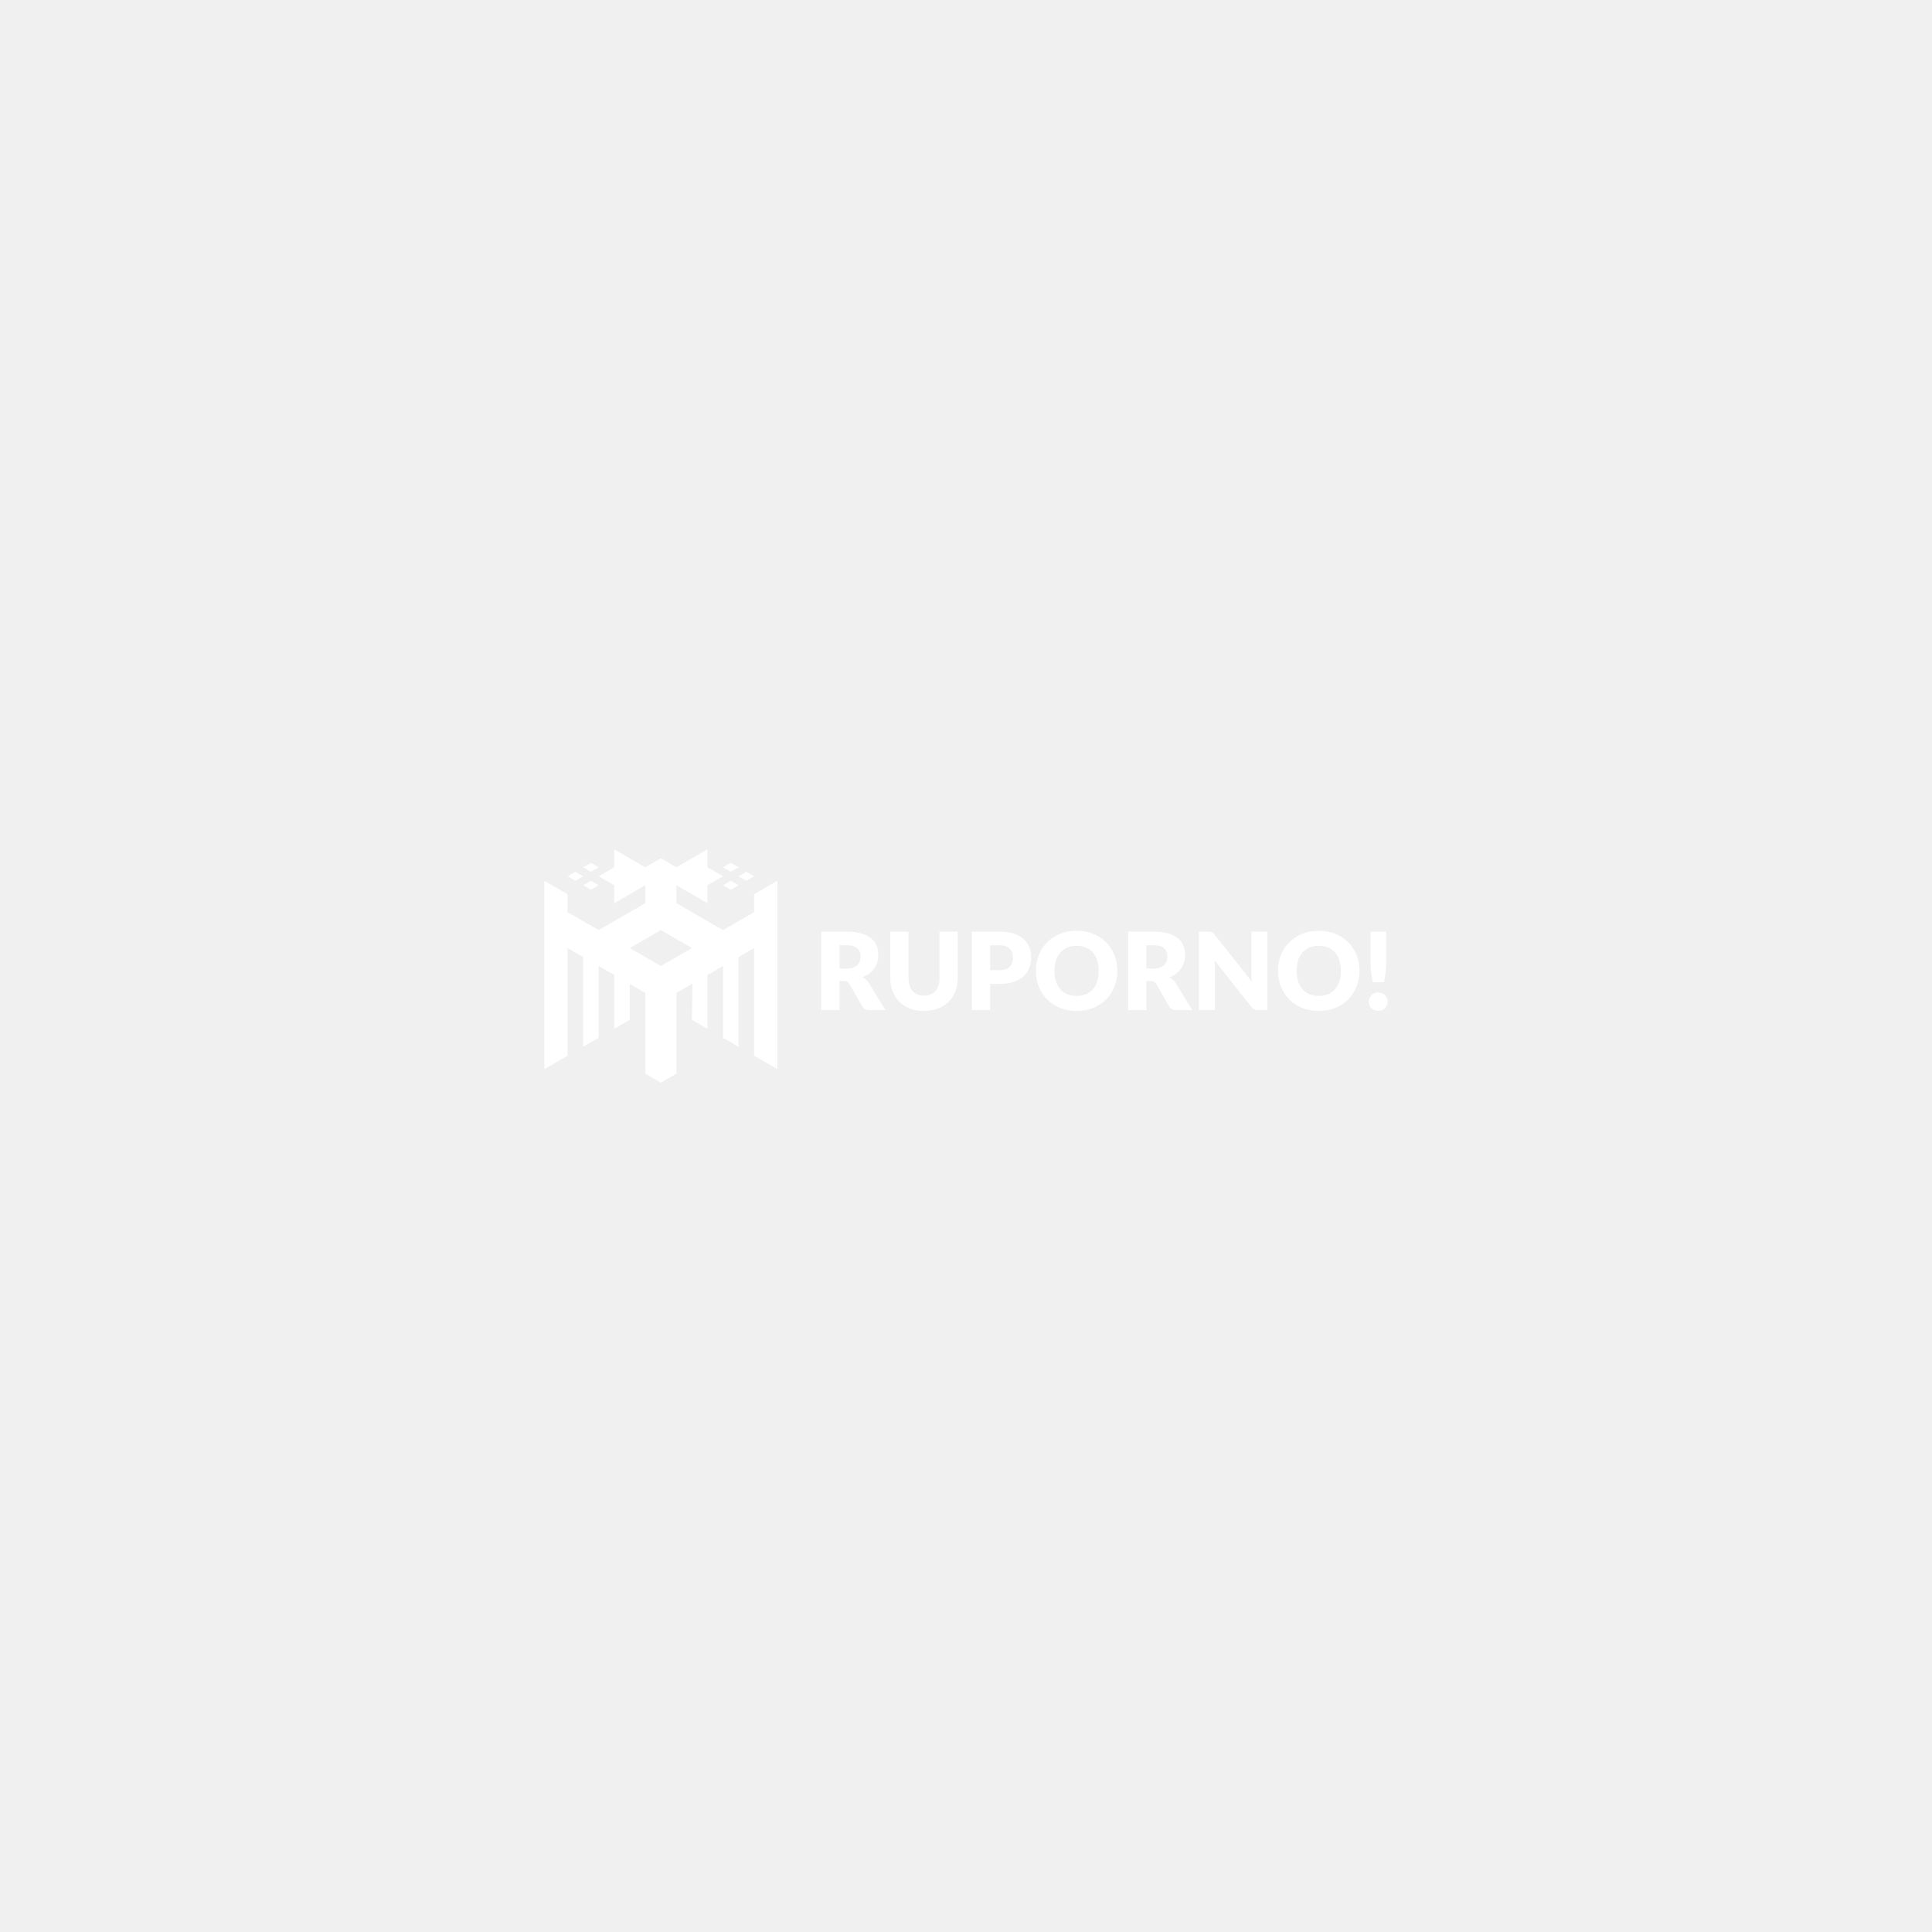
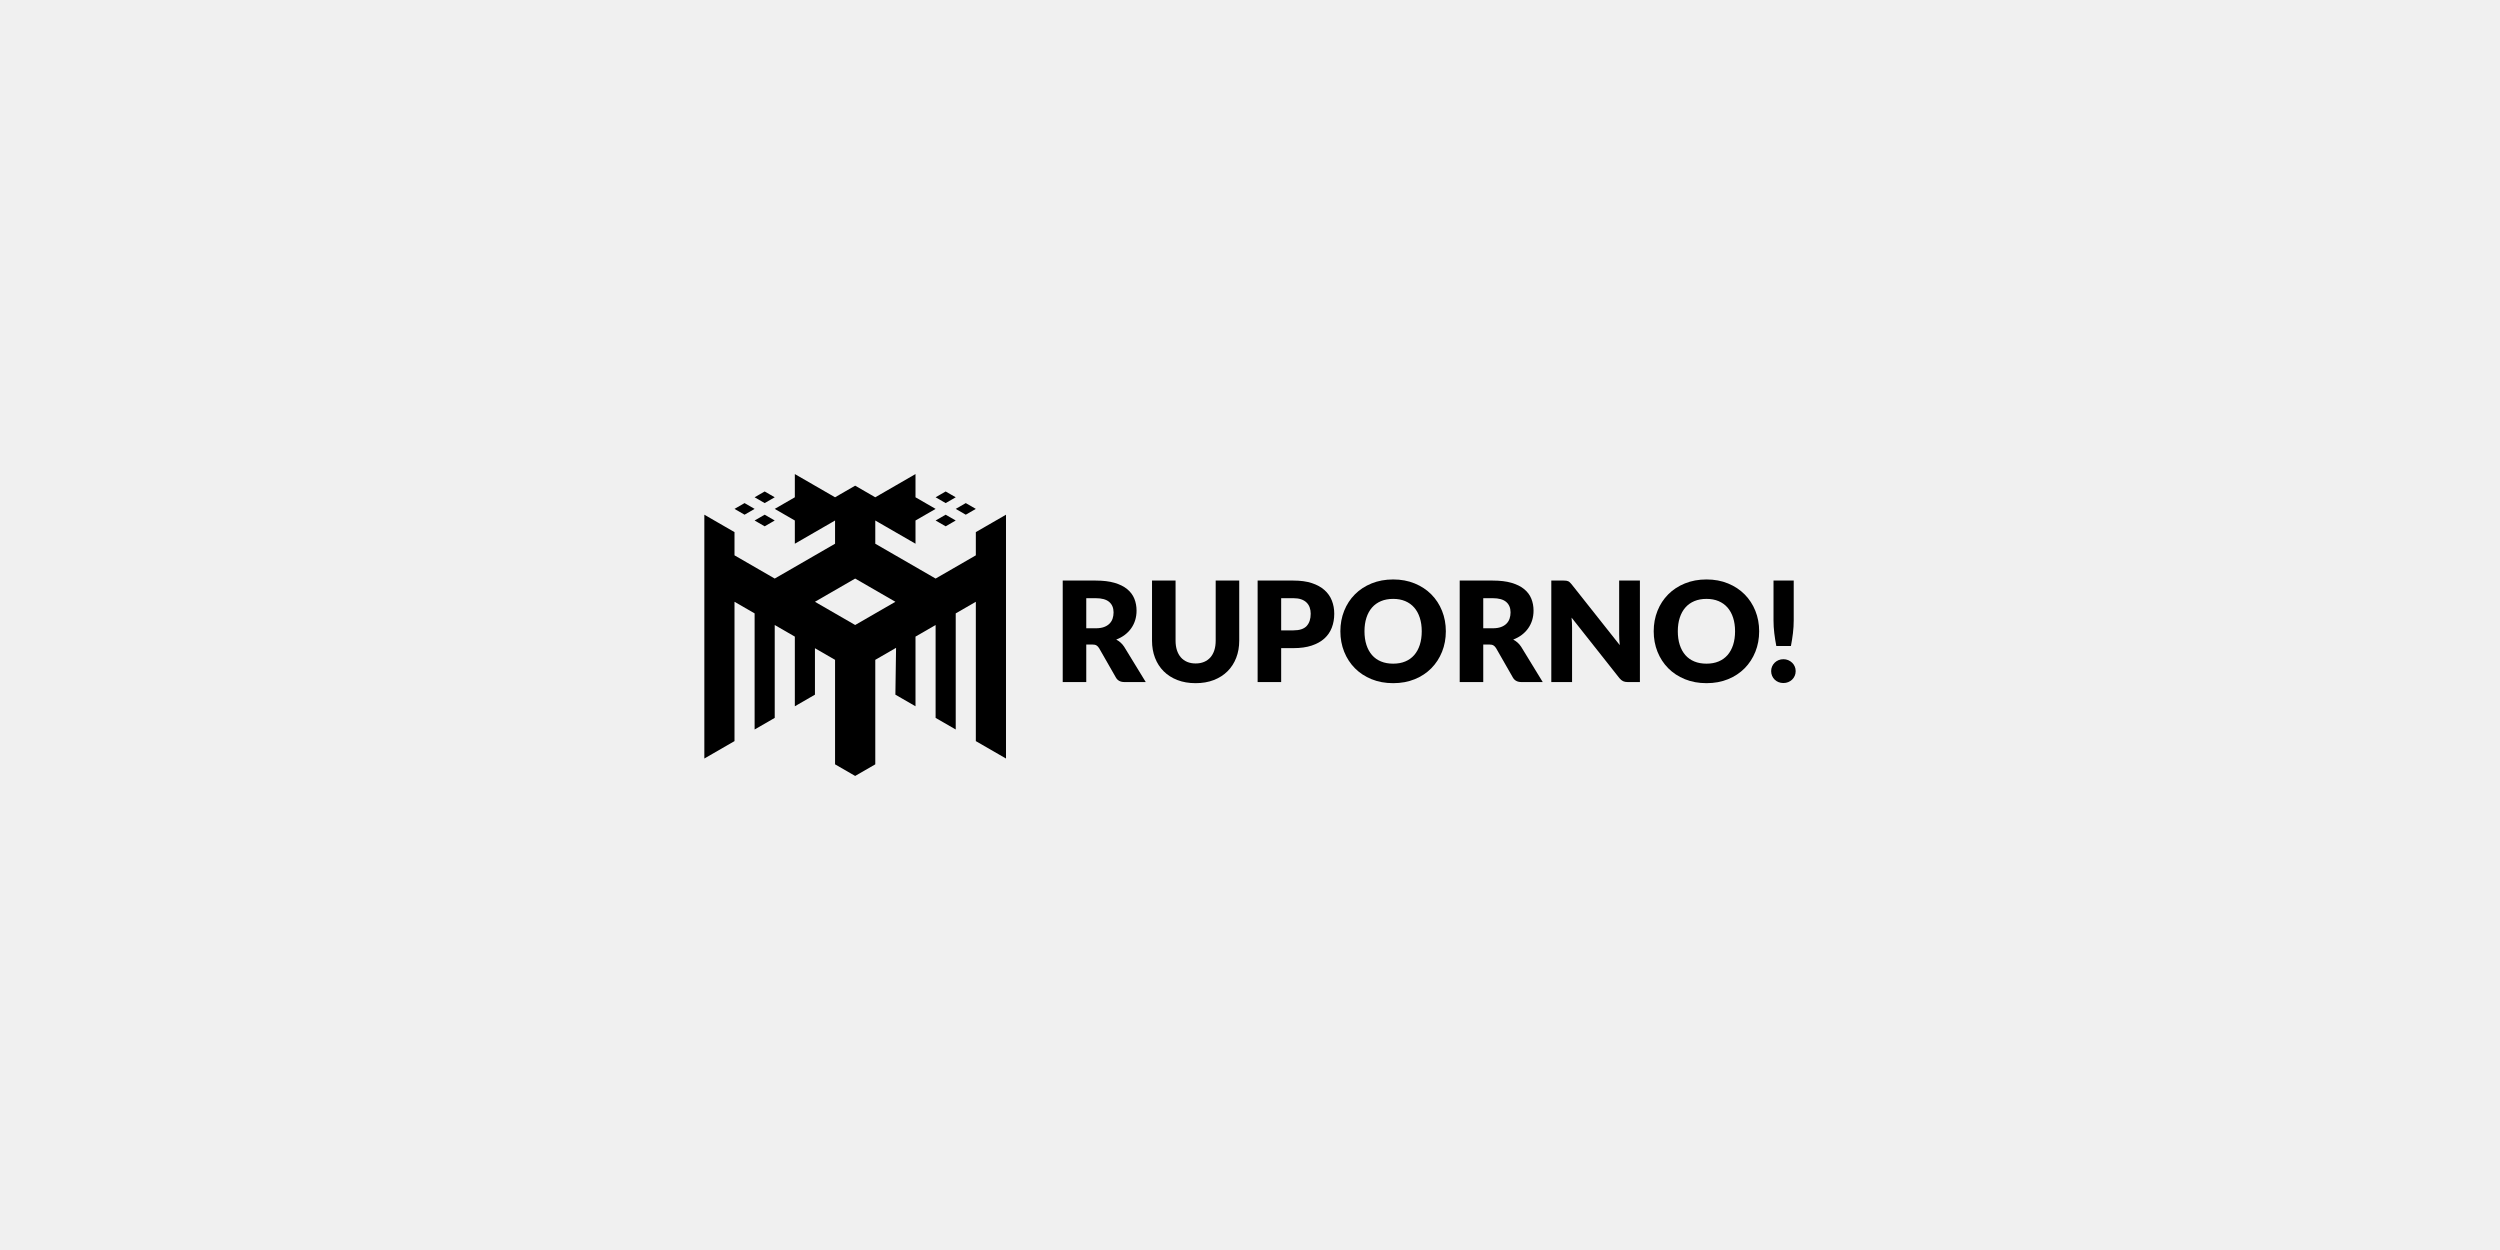
- <svg xmlns="http://www.w3.org/2000/svg" width="100%" height="100%" viewBox="0 0 600 600" version="1.1" xml:space="preserve" style="fill-rule:evenodd;clip-rule:evenodd;stroke-linejoin:round;stroke-miterlimit:2;">
-   <rect id="logo-ruporno" x="0" y="0" width="600" height="600" style="fill:none;" />
-   <g id="logo-ruporno1">
-     <g>
-       <g>
-         <path d="M262.98,300.787c0.769,0 1.424,-0.096 1.964,-0.292c0.541,-0.195 0.984,-0.465 1.33,-0.81c0.344,-0.347 0.596,-0.749 0.752,-1.213c0.156,-0.461 0.234,-0.962 0.234,-1.496c0,-1.07 -0.349,-1.907 -1.045,-2.508c-0.697,-0.601 -1.775,-0.902 -3.235,-0.902l-2.274,0l0,7.221l2.274,0Zm12.004,12.907l-5.116,0c-0.947,0 -1.628,-0.356 -2.04,-1.07l-4.046,-7.072c-0.189,-0.3 -0.401,-0.521 -0.635,-0.659c-0.234,-0.139 -0.568,-0.209 -1.003,-0.209l-1.438,0l0,9.01l-5.651,0l0,-24.359l7.925,0c1.761,0 3.262,0.181 4.505,0.544c1.242,0.363 2.258,0.866 3.044,1.513c0.785,0.646 1.356,1.41 1.713,2.29c0.357,0.881 0.534,1.84 0.534,2.876c0,0.792 -0.105,1.538 -0.317,2.24c-0.212,0.703 -0.524,1.351 -0.936,1.947c-0.413,0.597 -0.922,1.129 -1.531,1.598c-0.607,0.467 -1.305,0.852 -2.097,1.153c0.368,0.191 0.714,0.426 1.037,0.711c0.322,0.284 0.612,0.62 0.869,1.011l5.183,8.476Z" style="fill:#fff;fill-rule:nonzero;" />
-         <path d="M286.953,309.231c0.758,0 1.436,-0.126 2.032,-0.377c0.596,-0.251 1.101,-0.61 1.513,-1.078c0.413,-0.468 0.727,-1.04 0.944,-1.714c0.218,-0.674 0.326,-1.439 0.326,-2.299l0,-14.428l5.651,0l0,14.428c0,1.495 -0.243,2.865 -0.727,4.113c-0.484,1.248 -1.178,2.324 -2.082,3.227c-0.902,0.902 -2,1.604 -3.293,2.106c-1.293,0.502 -2.747,0.752 -4.364,0.752c-1.626,0 -3.087,-0.25 -4.379,-0.752c-1.293,-0.502 -2.391,-1.204 -3.294,-2.106c-0.903,-0.903 -1.594,-1.979 -2.073,-3.227c-0.479,-1.248 -0.719,-2.618 -0.719,-4.113l0,-14.428l5.651,0l0,14.411c0,0.859 0.108,1.625 0.326,2.299c0.217,0.675 0.532,1.249 0.945,1.723c0.411,0.473 0.916,0.835 1.512,1.086c0.597,0.251 1.274,0.377 2.031,0.377Z" style="fill:#fff;fill-rule:nonzero;" />
-         <path d="M310.426,301.289c1.472,0 2.53,-0.351 3.176,-1.053c0.647,-0.703 0.971,-1.682 0.971,-2.943c0,-0.556 -0.084,-1.063 -0.252,-1.521c-0.167,-0.457 -0.42,-0.85 -0.76,-1.178c-0.34,-0.33 -0.769,-0.582 -1.287,-0.761c-0.518,-0.179 -1.135,-0.267 -1.848,-0.267l-2.943,0l0,7.723l2.943,0Zm0,-11.954c1.716,0 3.19,0.203 4.422,0.61c1.232,0.408 2.247,0.968 3.043,1.682c0.797,0.711 1.385,1.554 1.763,2.523c0.38,0.971 0.569,2.019 0.569,3.143c0,1.216 -0.196,2.331 -0.585,3.345c-0.39,1.013 -0.986,1.883 -1.79,2.607c-0.801,0.725 -1.819,1.29 -3.051,1.697c-1.231,0.409 -2.688,0.61 -4.371,0.61l-2.943,0l0,8.142l-5.65,0l0,-24.359l8.593,0Z" style="fill:#fff;fill-rule:nonzero;" />
-         <path d="M341.221,301.507c0,-1.204 -0.158,-2.288 -0.469,-3.252c-0.312,-0.965 -0.761,-1.78 -1.345,-2.448c-0.585,-0.669 -1.301,-1.182 -2.149,-1.54c-0.847,-0.356 -1.811,-0.535 -2.892,-0.535c-1.092,0 -2.064,0.179 -2.918,0.535c-0.852,0.358 -1.571,0.871 -2.156,1.54c-0.585,0.668 -1.033,1.483 -1.346,2.448c-0.311,0.964 -0.467,2.048 -0.467,3.252c0,1.214 0.156,2.304 0.467,3.269c0.313,0.963 0.761,1.779 1.346,2.449c0.585,0.667 1.304,1.178 2.156,1.528c0.854,0.352 1.826,0.527 2.918,0.527c1.081,0 2.045,-0.175 2.892,-0.527c0.848,-0.35 1.564,-0.861 2.149,-1.528c0.584,-0.67 1.033,-1.486 1.345,-2.449c0.311,-0.965 0.469,-2.055 0.469,-3.269Zm5.784,0c0,1.76 -0.303,3.399 -0.911,4.915c-0.608,1.515 -1.463,2.833 -2.566,3.954c-1.104,1.12 -2.433,1.998 -3.988,2.633c-1.555,0.635 -3.28,0.952 -5.174,0.952c-1.895,0 -3.622,-0.317 -5.182,-0.952c-1.561,-0.635 -2.895,-1.513 -4.004,-2.633c-1.109,-1.121 -1.968,-2.439 -2.574,-3.954c-0.609,-1.516 -0.913,-3.155 -0.913,-4.915c0,-1.761 0.304,-3.401 0.913,-4.915c0.606,-1.516 1.465,-2.831 2.574,-3.946c1.109,-1.115 2.443,-1.99 4.004,-2.625c1.56,-0.636 3.287,-0.953 5.182,-0.953c1.894,0 3.619,0.32 5.174,0.962c1.555,0.641 2.884,1.518 3.988,2.633c1.103,1.115 1.958,2.429 2.566,3.944c0.608,1.518 0.911,3.15 0.911,4.9Z" style="fill:#fff;fill-rule:nonzero;" />
-         <path d="M358.257,300.787c0.769,0 1.423,-0.096 1.964,-0.292c0.541,-0.195 0.984,-0.465 1.329,-0.81c0.346,-0.347 0.597,-0.749 0.752,-1.213c0.157,-0.461 0.235,-0.962 0.235,-1.496c0,-1.07 -0.349,-1.907 -1.046,-2.508c-0.696,-0.601 -1.774,-0.902 -3.234,-0.902l-2.274,0l0,7.221l2.274,0Zm12.004,12.907l-5.116,0c-0.947,0 -1.628,-0.356 -2.04,-1.07l-4.046,-7.072c-0.189,-0.3 -0.401,-0.521 -0.635,-0.659c-0.234,-0.139 -0.569,-0.209 -1.003,-0.209l-1.438,0l0,9.01l-5.651,0l0,-24.359l7.925,0c1.761,0 3.262,0.181 4.505,0.544c1.242,0.363 2.257,0.866 3.043,1.513c0.786,0.646 1.357,1.41 1.713,2.29c0.357,0.881 0.536,1.84 0.536,2.876c0,0.792 -0.106,1.538 -0.318,2.24c-0.211,0.703 -0.524,1.351 -0.936,1.947c-0.412,0.597 -0.923,1.129 -1.53,1.598c-0.608,0.467 -1.307,0.852 -2.098,1.153c0.368,0.191 0.713,0.426 1.037,0.711c0.322,0.284 0.612,0.62 0.869,1.011l5.183,8.476Z" style="fill:#fff;fill-rule:nonzero;" />
-         <path d="M393.582,289.335l0,24.359l-2.942,0c-0.435,0 -0.8,-0.07 -1.095,-0.209c-0.296,-0.14 -0.589,-0.382 -0.878,-0.727l-11.486,-14.528c0.045,0.435 0.076,0.855 0.092,1.261c0.018,0.408 0.026,0.791 0.026,1.147l0,13.056l-4.983,0l0,-24.359l2.976,0c0.246,0 0.452,0.011 0.619,0.035c0.166,0.022 0.318,0.063 0.451,0.124c0.134,0.063 0.262,0.148 0.384,0.26c0.123,0.111 0.263,0.261 0.419,0.451l11.585,14.629c-0.056,-0.468 -0.094,-0.923 -0.116,-1.363c-0.022,-0.44 -0.034,-0.855 -0.034,-1.246l0,-12.89l4.982,0Z" style="fill:#fff;fill-rule:nonzero;" />
-         <path d="M416.419,301.507c0,-1.204 -0.157,-2.288 -0.468,-3.252c-0.312,-0.965 -0.761,-1.78 -1.345,-2.448c-0.586,-0.669 -1.302,-1.182 -2.149,-1.54c-0.848,-0.356 -1.812,-0.535 -2.892,-0.535c-1.093,0 -2.065,0.179 -2.918,0.535c-0.853,0.358 -1.571,0.871 -2.157,1.54c-0.585,0.668 -1.033,1.483 -1.345,2.448c-0.312,0.964 -0.468,2.048 -0.468,3.252c0,1.214 0.156,2.304 0.468,3.269c0.312,0.963 0.76,1.779 1.345,2.449c0.586,0.667 1.304,1.178 2.157,1.528c0.853,0.352 1.825,0.527 2.918,0.527c1.08,0 2.044,-0.175 2.892,-0.527c0.847,-0.35 1.563,-0.861 2.149,-1.528c0.584,-0.67 1.033,-1.486 1.345,-2.449c0.311,-0.965 0.468,-2.055 0.468,-3.269Zm5.784,0c0,1.76 -0.303,3.399 -0.911,4.915c-0.608,1.515 -1.462,2.833 -2.566,3.954c-1.104,1.12 -2.432,1.998 -3.988,2.633c-1.554,0.635 -3.279,0.952 -5.173,0.952c-1.896,0 -3.623,-0.317 -5.182,-0.952c-1.561,-0.635 -2.896,-1.513 -4.006,-2.633c-1.108,-1.121 -1.967,-2.439 -2.574,-3.954c-0.607,-1.516 -0.911,-3.155 -0.911,-4.915c0,-1.761 0.304,-3.401 0.911,-4.915c0.607,-1.516 1.466,-2.831 2.574,-3.946c1.11,-1.115 2.445,-1.99 4.006,-2.625c1.559,-0.636 3.286,-0.953 5.182,-0.953c1.894,0 3.619,0.32 5.173,0.962c1.556,0.641 2.884,1.518 3.988,2.633c1.104,1.115 1.958,2.429 2.566,3.944c0.608,1.518 0.911,3.15 0.911,4.9Z" style="fill:#fff;fill-rule:nonzero;" />
-         <path d="M430.496,289.335l0,9.563c0,1.025 -0.061,2.044 -0.185,3.052c-0.122,1.009 -0.283,2.036 -0.484,3.084l-3.511,0c-0.201,-1.048 -0.362,-2.075 -0.485,-3.084c-0.122,-1.008 -0.184,-2.027 -0.184,-3.052l0,-9.563l4.849,0Zm-5.417,21.736c0,-0.403 0.076,-0.775 0.225,-1.122c0.151,-0.345 0.357,-0.646 0.62,-0.903c0.261,-0.256 0.57,-0.459 0.926,-0.61c0.358,-0.151 0.748,-0.226 1.171,-0.226c0.413,0 0.798,0.075 1.154,0.226c0.357,0.151 0.669,0.354 0.935,0.61c0.269,0.257 0.478,0.558 0.628,0.903c0.151,0.347 0.226,0.719 0.226,1.122c0,0.4 -0.075,0.775 -0.226,1.127c-0.15,0.35 -0.359,0.655 -0.628,0.911c-0.266,0.257 -0.578,0.458 -0.935,0.602c-0.356,0.145 -0.741,0.217 -1.154,0.217c-0.423,0 -0.813,-0.072 -1.171,-0.217c-0.356,-0.144 -0.665,-0.345 -0.926,-0.602c-0.263,-0.256 -0.469,-0.561 -0.62,-0.911c-0.149,-0.352 -0.225,-0.727 -0.225,-1.127Z" style="fill:#fff;fill-rule:nonzero;" />
+ <svg xmlns="http://www.w3.org/2000/svg" width="100%" height="100%" viewBox="0 0 600 300" version="1.1" xml:space="preserve" style="fill-rule:evenodd;clip-rule:evenodd;stroke-linejoin:round;stroke-miterlimit:2;">
+   <g transform="matrix(1,0,0,1,-7150,0)">
+     <g id="logo-ruporno" transform="matrix(1,0,0,0.5,0,0)">
+       <rect x="7150" y="0" width="600" height="600" style="fill:none;" />
+       <g transform="matrix(1,0,0,2,0,-300)">
+         <g transform="matrix(1,0,0,1,0,7.23056)">
+           <g transform="matrix(0.92142,0,0,0.92142,7288.58,240.525)">
+             <path d="M135.006,57.554C135.84,57.554 136.551,57.45 137.137,57.237C137.724,57.026 138.205,56.733 138.58,56.358C138.954,55.982 139.227,55.545 139.396,55.042C139.566,54.541 139.65,53.998 139.65,53.418C139.65,52.257 139.272,51.349 138.516,50.696C137.76,50.044 136.59,49.717 135.006,49.717L132.538,49.717L132.538,57.554L135.006,57.554ZM148.033,71.562L142.481,71.562C141.453,71.562 140.714,71.176 140.267,70.401L135.876,62.725C135.671,62.4 135.441,62.16 135.187,62.01C134.933,61.859 134.57,61.783 134.098,61.783L132.538,61.783L132.538,71.562L126.405,71.562L126.405,45.126L135.006,45.126C136.917,45.126 138.546,45.322 139.895,45.716C141.243,46.11 142.345,46.656 143.198,47.358C144.05,48.059 144.67,48.888 145.057,49.843C145.445,50.799 145.637,51.84 145.637,52.964C145.637,53.824 145.523,54.634 145.293,55.396C145.063,56.158 144.724,56.862 144.277,57.509C143.829,58.157 143.276,58.734 142.616,59.243C141.957,59.75 141.199,60.168 140.34,60.494C140.739,60.701 141.114,60.957 141.465,61.266C141.815,61.574 142.129,61.939 142.408,62.363L148.033,71.562Z" style="fill-rule:nonzero;" />
+           </g>
+           <g transform="matrix(0.92142,0,0,0.92142,7288.58,240.792)">
+             <path d="M161.023,66.428C161.846,66.428 162.581,66.292 163.228,66.019C163.875,65.747 164.423,65.357 164.87,64.849C165.318,64.341 165.659,63.72 165.895,62.989C166.131,62.258 166.249,61.427 166.249,60.494L166.249,44.836L172.382,44.836L172.382,60.494C172.382,62.116 172.118,63.603 171.593,64.958C171.067,66.312 170.314,67.48 169.333,68.46C168.354,69.439 167.162,70.201 165.759,70.745C164.356,71.29 162.778,71.562 161.023,71.562C159.258,71.562 157.673,71.29 156.27,70.745C154.867,70.201 153.676,69.439 152.696,68.46C151.716,67.48 150.966,66.312 150.446,64.958C149.926,63.603 149.665,62.116 149.665,60.494L149.665,44.836L155.798,44.836L155.798,60.476C155.798,61.408 155.916,62.239 156.152,62.971C156.388,63.703 156.73,64.326 157.178,64.841C157.624,65.354 158.172,65.747 158.819,66.019C159.467,66.292 160.201,66.428 161.023,66.428Z" style="fill-rule:nonzero;" />
+           </g>
+           <g transform="matrix(0.92142,0,0,0.92142,7288.58,240.525)">
+             <path d="M186.498,58.099C188.095,58.099 189.243,57.718 189.945,56.956C190.647,56.193 190.998,55.131 190.998,53.762C190.998,53.159 190.907,52.608 190.725,52.112C190.544,51.616 190.269,51.189 189.9,50.833C189.531,50.475 189.066,50.201 188.503,50.007C187.941,49.813 187.272,49.717 186.498,49.717L183.304,49.717L183.304,58.099L186.498,58.099ZM186.498,45.126C188.36,45.126 189.96,45.346 191.297,45.788C192.634,46.23 193.735,46.838 194.599,47.613C195.464,48.385 196.102,49.3 196.513,50.351C196.925,51.405 197.13,52.542 197.13,53.762C197.13,55.082 196.918,56.292 196.495,57.392C196.072,58.492 195.425,59.436 194.553,60.222C193.683,61.009 192.579,61.622 191.242,62.063C189.906,62.507 188.324,62.725 186.498,62.725L183.304,62.725L183.304,71.562L177.172,71.562L177.172,45.126L186.498,45.126Z" style="fill-rule:nonzero;" />
+           </g>
+           <g transform="matrix(0.92142,0,0,0.92142,7288.58,240.525)">
+             <path d="M219.919,58.336C219.919,57.029 219.748,55.852 219.41,54.806C219.071,53.759 218.584,52.874 217.95,52.149C217.315,51.423 216.538,50.867 215.618,50.478C214.699,50.092 213.653,49.898 212.479,49.898C211.294,49.898 210.239,50.092 209.313,50.478C208.388,50.867 207.608,51.423 206.973,52.149C206.338,52.874 205.851,53.759 205.512,54.806C205.174,55.852 205.005,57.029 205.005,58.336C205.005,59.653 205.174,60.836 205.512,61.883C205.851,62.928 206.338,63.814 206.973,64.541C207.608,65.265 208.388,65.82 209.313,66.2C210.239,66.582 211.294,66.771 212.479,66.771C213.653,66.771 214.699,66.582 215.618,66.2C216.538,65.82 217.315,65.265 217.95,64.541C218.584,63.814 219.071,62.928 219.41,61.883C219.748,60.836 219.919,59.653 219.919,58.336ZM226.196,58.336C226.196,60.246 225.867,62.024 225.208,63.67C224.548,65.314 223.62,66.744 222.423,67.961C221.225,69.176 219.782,70.129 218.095,70.818C216.407,71.508 214.535,71.852 212.479,71.852C210.423,71.852 208.548,71.508 206.855,70.818C205.161,70.129 203.713,69.176 202.51,67.961C201.306,66.744 200.374,65.314 199.716,63.67C199.056,62.024 198.726,60.246 198.726,58.336C198.726,56.424 199.056,54.645 199.716,53.001C200.374,51.356 201.306,49.929 202.51,48.719C203.713,47.509 205.161,46.559 206.855,45.87C208.548,45.18 210.423,44.836 212.479,44.836C214.535,44.836 216.407,45.183 218.095,45.88C219.782,46.575 221.225,47.527 222.423,48.737C223.62,49.947 224.548,51.374 225.208,53.018C225.867,54.665 226.196,56.436 226.196,58.336Z" style="fill-rule:nonzero;" />
+           </g>
+           <g transform="matrix(0.92142,0,0,0.92142,7288.58,240.525)">
+             <path d="M238.408,57.554C239.242,57.554 239.952,57.45 240.539,57.237C241.126,57.026 241.607,56.733 241.982,56.358C242.357,55.982 242.629,55.545 242.798,55.042C242.968,54.541 243.053,53.998 243.053,53.418C243.053,52.257 242.674,51.349 241.918,50.696C241.162,50.044 239.992,49.717 238.408,49.717L235.94,49.717L235.94,57.554L238.408,57.554ZM251.435,71.562L245.883,71.562C244.855,71.562 244.116,71.176 243.669,70.401L239.278,62.725C239.073,62.4 238.843,62.16 238.589,62.01C238.335,61.859 237.972,61.783 237.5,61.783L235.94,61.783L235.94,71.562L229.807,71.562L229.807,45.126L238.408,45.126C240.319,45.126 241.948,45.322 243.297,45.716C244.645,46.11 245.746,46.656 246.599,47.358C247.452,48.059 248.072,48.888 248.459,49.843C248.846,50.799 249.04,51.84 249.04,52.964C249.04,53.824 248.925,54.634 248.695,55.396C248.466,56.158 248.126,56.862 247.679,57.509C247.232,58.157 246.678,58.734 246.019,59.243C245.359,59.75 244.6,60.168 243.742,60.494C244.141,60.701 244.516,60.957 244.867,61.266C245.217,61.574 245.532,61.939 245.81,62.363L251.435,71.562Z" style="fill-rule:nonzero;" />
+           </g>
+           <g transform="matrix(0.92142,0,0,0.92142,7288.58,240.525)">
+             <path d="M276.745,45.126L276.745,71.562L273.552,71.562C273.08,71.562 272.684,71.486 272.364,71.335C272.043,71.183 271.725,70.921 271.411,70.546L258.946,54.779C258.994,55.251 259.028,55.707 259.046,56.148C259.065,56.59 259.074,57.006 259.074,57.392L259.074,71.562L253.666,71.562L253.666,45.126L256.896,45.126C257.162,45.126 257.386,45.138 257.567,45.163C257.748,45.187 257.912,45.232 258.057,45.298C258.202,45.366 258.341,45.459 258.474,45.58C258.607,45.701 258.759,45.863 258.928,46.07L271.501,61.946C271.441,61.438 271.399,60.945 271.375,60.467C271.351,59.99 271.339,59.539 271.339,59.115L271.339,45.126L276.745,45.126Z" style="fill-rule:nonzero;" />
+           </g>
+           <g transform="matrix(0.92142,0,0,0.92142,7288.58,240.525)">
+             <path d="M301.53,58.336C301.53,57.029 301.36,55.852 301.022,54.806C300.683,53.759 300.196,52.874 299.562,52.149C298.926,51.423 298.149,50.867 297.23,50.478C296.31,50.092 295.264,49.898 294.091,49.898C292.905,49.898 291.85,50.092 290.925,50.478C289.999,50.867 289.22,51.423 288.584,52.149C287.949,52.874 287.462,53.759 287.124,54.806C286.785,55.852 286.616,57.029 286.616,58.336C286.616,59.653 286.785,60.836 287.124,61.883C287.462,62.928 287.949,63.814 288.584,64.541C289.22,65.265 289.999,65.82 290.925,66.2C291.85,66.582 292.905,66.771 294.091,66.771C295.264,66.771 296.31,66.582 297.23,66.2C298.149,65.82 298.926,65.265 299.562,64.541C300.196,63.814 300.683,62.928 301.022,61.883C301.36,60.836 301.53,59.653 301.53,58.336ZM307.807,58.336C307.807,60.246 307.478,62.024 306.819,63.67C306.159,65.314 305.232,66.744 304.034,67.961C302.836,69.176 301.394,70.129 299.706,70.818C298.019,71.508 296.147,71.852 294.091,71.852C292.034,71.852 290.159,71.508 288.467,70.818C286.773,70.129 285.324,69.176 284.12,67.961C282.917,66.744 281.985,65.314 281.326,63.67C280.667,62.024 280.338,60.246 280.338,58.336C280.338,56.424 280.667,54.645 281.326,53.001C281.985,51.356 282.917,49.929 284.12,48.719C285.324,47.509 286.773,46.559 288.467,45.87C290.159,45.18 292.034,44.836 294.091,44.836C296.147,44.836 298.019,45.183 299.706,45.88C301.394,46.575 302.836,47.527 304.034,48.737C305.232,49.947 306.159,51.374 306.819,53.018C307.478,54.665 307.807,56.436 307.807,58.336Z" style="fill-rule:nonzero;" />
+           </g>
+           <g transform="matrix(0.92142,0,0,0.92142,7288.58,240.759)">
+             <path d="M316.807,44.872L316.807,55.25C316.807,56.363 316.741,57.468 316.607,58.562C316.474,59.657 316.299,60.772 316.081,61.909L312.271,61.909C312.053,60.772 311.878,59.657 311.745,58.562C311.612,57.468 311.545,56.363 311.545,55.25L311.545,44.872L316.807,44.872ZM310.928,68.461C310.928,68.024 311.011,67.62 311.173,67.244C311.337,66.869 311.56,66.542 311.845,66.264C312.129,65.986 312.464,65.765 312.851,65.601C313.239,65.438 313.662,65.356 314.121,65.356C314.57,65.356 314.987,65.438 315.374,65.601C315.761,65.765 316.1,65.986 316.389,66.264C316.68,66.542 316.907,66.869 317.07,67.244C317.234,67.62 317.315,68.024 317.315,68.461C317.315,68.895 317.234,69.302 317.07,69.684C316.907,70.064 316.68,70.395 316.389,70.673C316.1,70.952 315.761,71.17 315.374,71.326C314.987,71.484 314.57,71.562 314.121,71.562C313.662,71.562 313.239,71.484 312.851,71.326C312.464,71.17 312.129,70.952 311.845,70.673C311.56,70.395 311.337,70.064 311.173,69.684C311.011,69.302 310.928,68.895 310.928,68.461Z" style="fill-rule:nonzero;" />
+           </g>
+         </g>
+         <g transform="matrix(0.174163,0,0,0.174163,6544.38,-37.179)">
+           <path d="M4628.04,1760L4628.04,1760L4655.75,1744L4683.47,1760C4683.47,1760 4689.01,1756.8 4689.01,1756.8L4738.89,1728L4738.89,1760L4738.89,1760L4766.61,1776L4738.89,1792L4738.89,1792L4738.89,1824L4683.47,1792L4683.47,1824L4766.6,1872L4822.03,1840L4822.03,1808L4863.6,1784L4863.6,2120L4822.03,2096L4822.03,1904L4794.32,1920L4794.32,2080L4766.6,2064L4766.6,1936L4738.89,1952L4738.89,2048L4711.18,2032L4712.11,1967.46L4683.47,1984L4683.47,2128L4655.75,2144L4628.04,2128L4628.04,1984L4600.33,1968L4600.33,2032L4572.61,2048L4572.61,1952L4544.9,1936L4544.9,2064L4517.19,2080L4517.19,1920L4489.48,1904L4489.48,2096L4447.91,2120L4447.91,1784L4489.48,1808L4489.48,1840L4544.9,1872L4628.04,1824L4628.04,1792L4622.5,1795.2L4572.61,1824L4572.61,1792L4572.61,1792L4544.9,1776L4572.61,1760L4572.61,1760L4572.61,1728L4628.04,1760ZM4711.18,1904L4655.75,1872L4600.33,1904L4655.75,1936L4711.18,1904ZM4766.6,1792L4780.46,1784L4794.32,1792L4780.46,1800L4766.6,1792ZM4544.9,1792L4531.05,1784L4517.19,1792L4531.05,1800L4544.9,1792ZM4794.32,1776L4808.17,1768L4822.03,1776L4808.17,1784L4794.32,1776ZM4517.19,1776L4503.34,1768L4489.48,1776L4503.34,1784L4517.19,1776ZM4766.61,1760L4780.46,1752L4794.32,1760L4780.46,1768L4766.61,1760ZM4544.9,1760L4531.05,1752L4517.19,1760L4531.05,1768L4544.9,1760Z" />
+         </g>
      </g>
-       <path d="M200.409,269.347l0,0l4.826,-2.786l4.827,2.786l0.965,-0.557l8.688,-5.016l0,5.574l0,-0.001l4.827,2.787l-4.827,2.787l0,-0.001l0,5.574l-9.653,-5.573l0,5.573l14.479,8.36l9.654,-5.574l0,-5.573l7.239,-4.18l0,58.519l-7.239,-4.18l0,-33.439l-4.827,2.786l0,27.866l-4.827,-2.786l0,-22.293l-4.826,2.787l0,16.719l-4.827,-2.786l0.162,-11.24l-4.988,2.88l0,25.079l-4.827,2.787l-4.826,-2.787l0,-25.079l-4.827,-2.787l0,11.147l-4.826,2.786l0,-16.719l-4.827,-2.787l0,22.293l-4.826,2.786l0,-27.866l-4.827,-2.786l0,33.439l-7.24,4.18l0,-36.226l0,-22.293l7.24,4.18l0,5.573l9.653,5.574l14.48,-8.36l0,-5.573l-0.966,0.557l-8.687,5.016l0,-5.573l-0.001,0l-4.826,-2.787l4.826,-2.787l0.001,0l0,-5.573l9.653,5.573Zm14.479,25.08l-9.653,-5.573l-9.653,5.573l9.653,5.573l9.653,-5.573Zm9.653,-19.506l2.414,-1.394l2.413,1.394l-2.413,1.393l-2.414,-1.393Zm-38.611,0l-2.414,-1.394l-2.413,1.394l2.413,1.393l2.414,-1.393Zm43.438,-2.787l2.413,-1.393l2.413,1.393l-2.413,1.393l-2.413,-1.393Zm-48.265,0l-2.413,-1.393l-2.413,1.393l2.413,1.393l2.413,-1.393Zm43.439,-2.787l2.413,-1.393l2.413,1.393l-2.413,1.394l-2.413,-1.394Zm-38.613,0l-2.413,-1.393l-2.413,1.393l2.413,1.394l2.413,-1.394Z" style="fill:#fff;" />
    </g>
  </g>
</svg>
